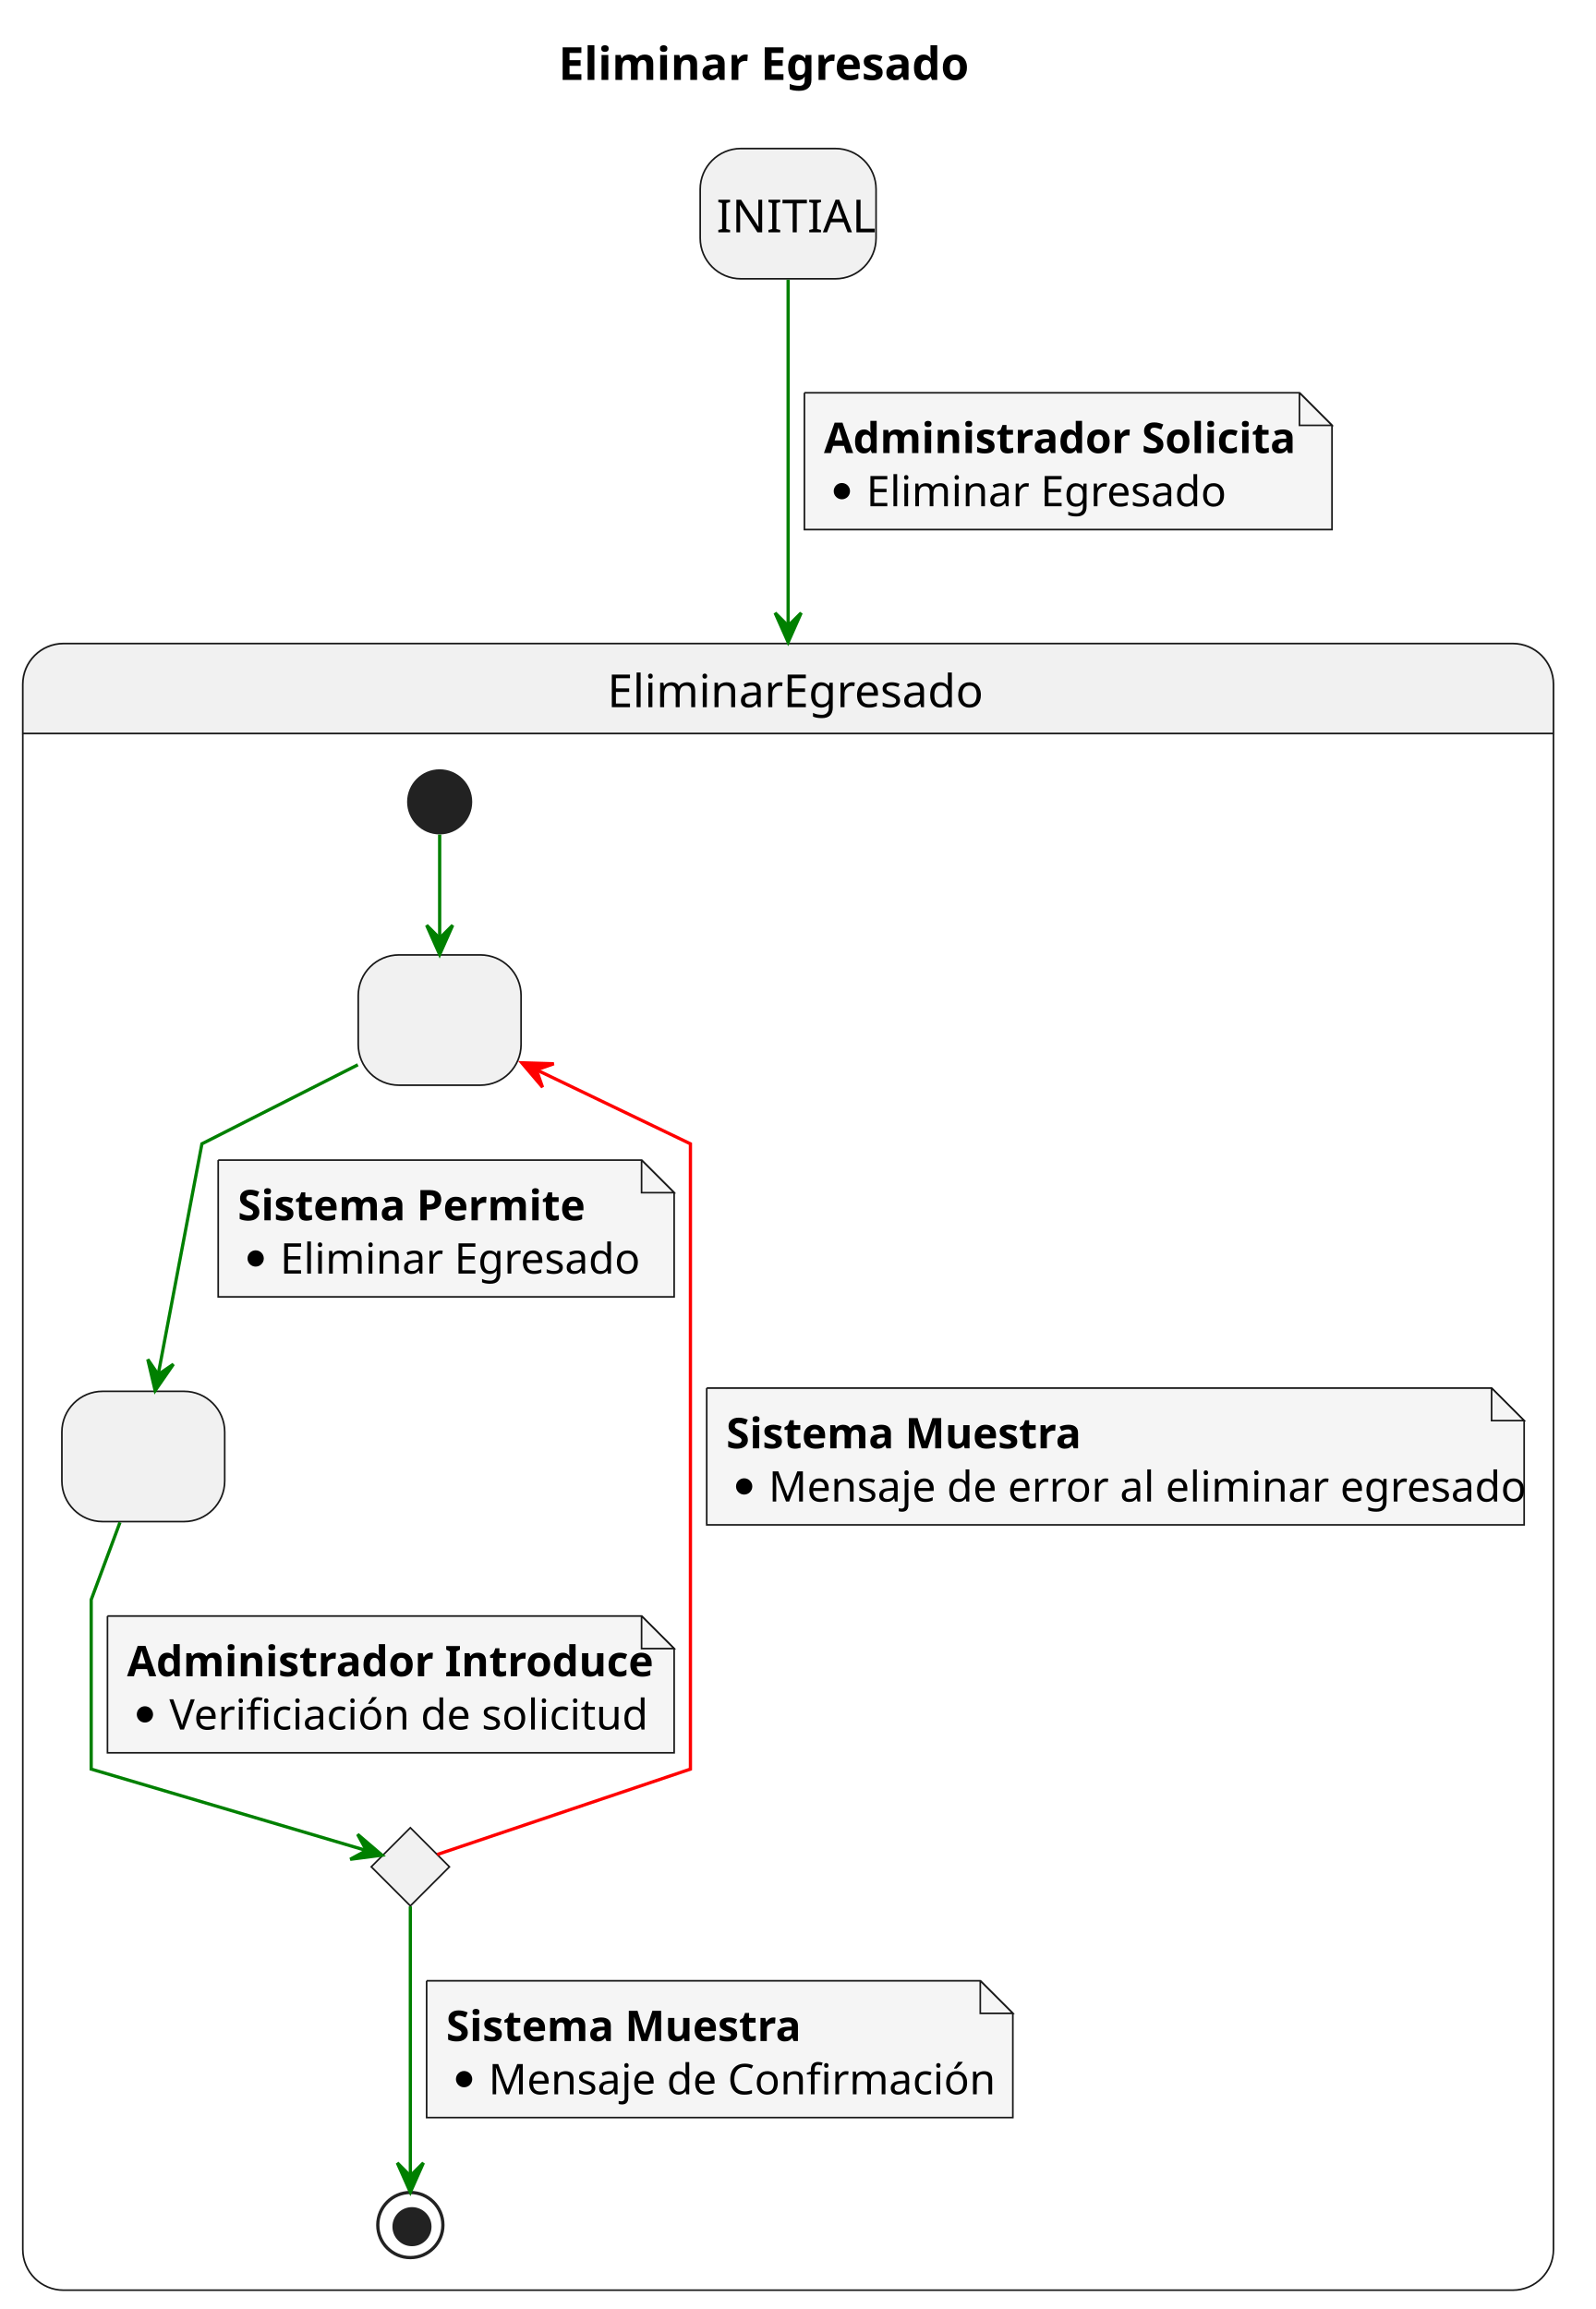
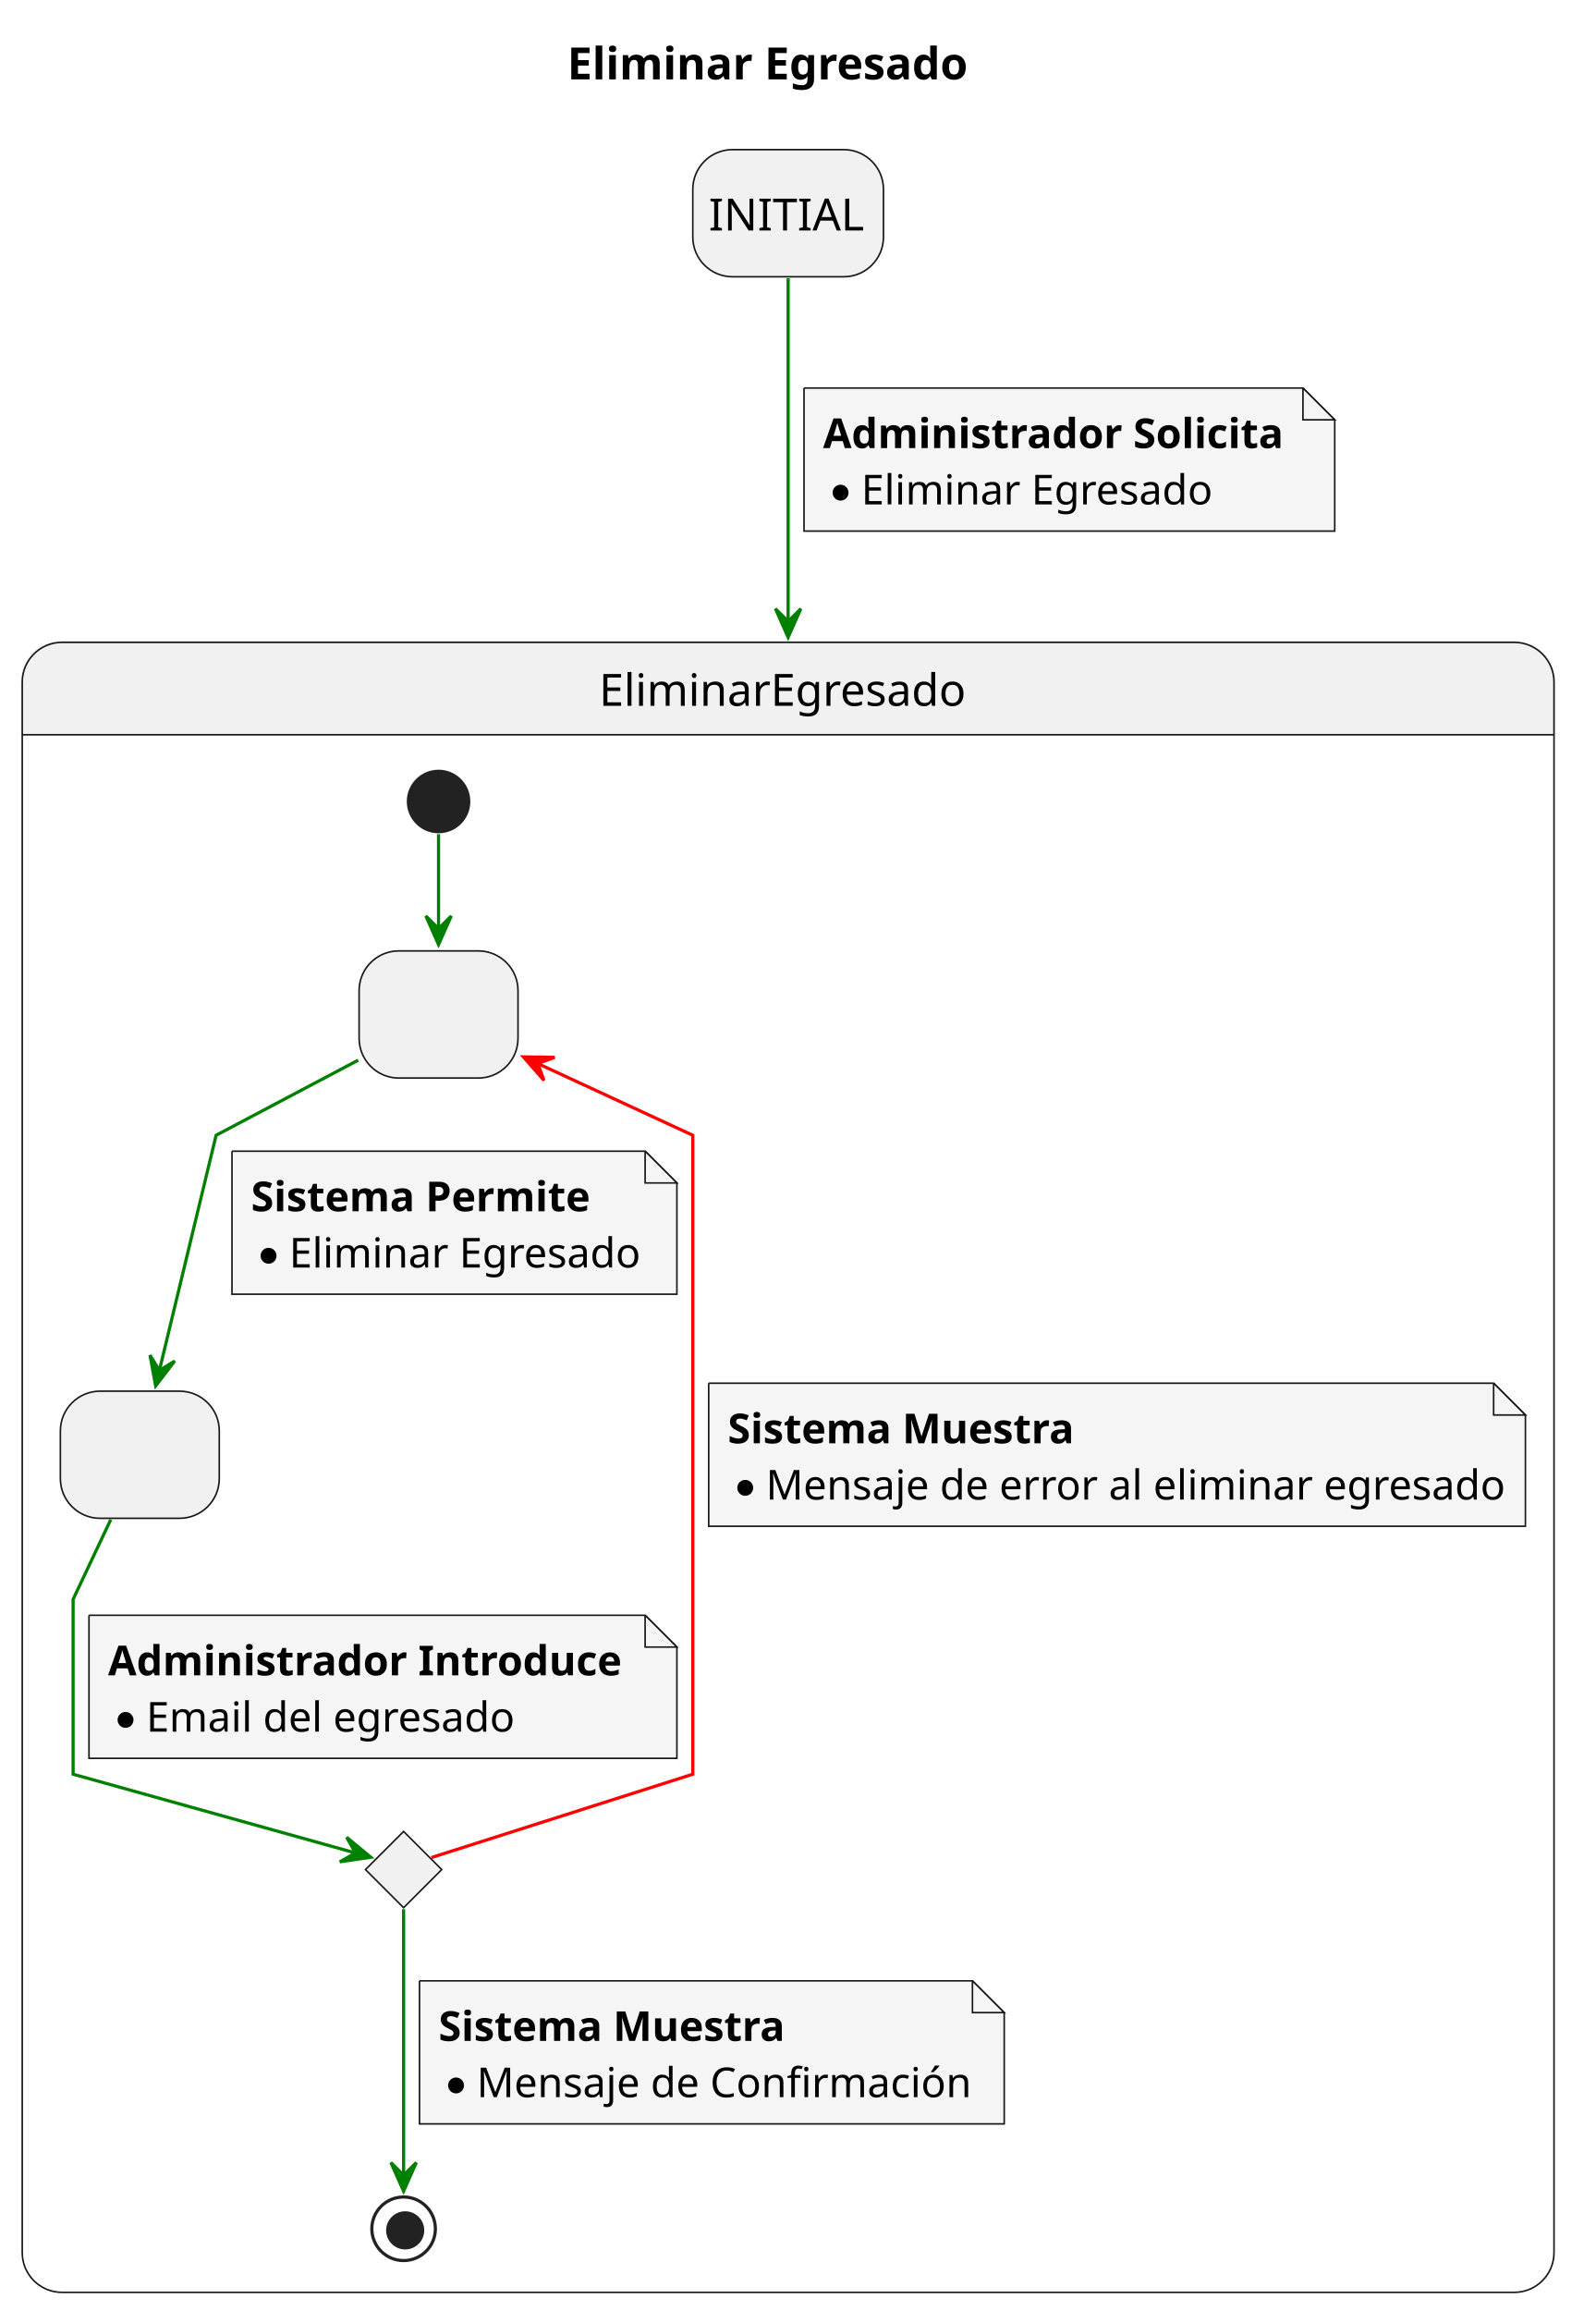
- <svg xmlns="http://www.w3.org/2000/svg" contentStyleType="text/css" height="709px" preserveAspectRatio="none" style="width:490px;height:709px;background:#FFFFFF;" version="1.1" viewBox="0 0 490 709" width="490px" zoomAndPan="magnify">
+ <svg xmlns="http://www.w3.org/2000/svg" contentStyleType="text/css" height="727px" preserveAspectRatio="none" style="width:502px;height:727px;background:#FFFFFF;" version="1.1" viewBox="0 0 502 727" width="502px" zoomAndPan="magnify">
  <defs />
  <g>
-     <rect fill="none" height="27.609" id="_title" style="stroke:none;stroke-width:1.0;" width="137" x="166.5" y="5" />
-     <text fill="#000000" font-family="sans-serif" font-size="14" font-weight="bold" lengthAdjust="spacing" textLength="127" x="171.5" y="24.533">Eliminar Egresado</text>
-     <rect fill="#F1F1F1" height="40" rx="12.5" ry="12.5" style="stroke:#181818;stroke-width:0.5;" width="54" x="215" y="45.609" />
-     <text fill="#000000" font-family="sans-serif" font-size="14" lengthAdjust="spacing" textLength="44" x="220" y="71.338">INITIAL</text>
-     <path d="M19.5,197.609 L464.5,197.609 A12.5,12.5 0 0 1 477,210.109 L477,225.219 L7,225.219 L7,210.109 A12.5,12.5 0 0 1 19.5,197.609 " fill="#F1F1F1" style="stroke:#F1F1F1;stroke-width:1.0;" />
-     <rect fill="none" height="505.609" rx="12.5" ry="12.5" style="stroke:#181818;stroke-width:0.5;" width="470" x="7" y="197.609" />
-     <line style="stroke:#181818;stroke-width:0.5;" x1="7" x2="477" y1="225.219" y2="225.219" />
-     <text fill="#000000" font-family="sans-serif" font-size="14" lengthAdjust="spacing" textLength="111" x="186.5" y="217.143">EliminarEgresado</text>
-     <rect fill="#F1F1F1" height="40" rx="12.5" ry="12.5" style="stroke:#181818;stroke-width:0.5;" width="50" x="110" y="293.219" />
-     <text fill="#000000" font-family="sans-serif" font-size="14" lengthAdjust="spacing" textLength="4" x="133" y="318.947"> </text>
-     <rect fill="#F1F1F1" height="40" rx="12.5" ry="12.5" style="stroke:#181818;stroke-width:0.5;" width="50" x="19" y="427.219" />
-     <text fill="#000000" font-family="sans-serif" font-size="14" lengthAdjust="spacing" textLength="4" x="42" y="452.947"> </text>
+     <rect fill="none" height="29.068" id="_title" style="stroke:none;stroke-width:1.0;" width="135" x="173.5" y="5" />
+     <text fill="#000000" font-family="sans-serif" font-size="14" font-weight="bold" lengthAdjust="spacing" textLength="125" x="178.5" y="24.966">Eliminar Egresado</text>
+     <rect fill="#F1F1F1" height="40" rx="12.5" ry="12.5" style="stroke:#181818;stroke-width:0.5;" width="60" x="218" y="47.068" />
+     <text fill="#000000" font-family="sans-serif" font-size="14" lengthAdjust="spacing" textLength="50" x="223" y="72.5">INITIAL</text>
+     <path d="M19.5,202.068 L476.5,202.068 A12.5,12.5 0 0 1 489,214.568 L489,231.136 L7,231.136 L7,214.568 A12.5,12.5 0 0 1 19.5,202.068 " fill="#F1F1F1" style="stroke:#F1F1F1;stroke-width:1.0;" />
+     <rect fill="none" height="519.068" rx="12.5" ry="12.5" style="stroke:#181818;stroke-width:0.5;" width="482" x="7" y="202.068" />
+     <line style="stroke:#181818;stroke-width:0.5;" x1="7" x2="489" y1="231.136" y2="231.136" />
+     <text fill="#000000" font-family="sans-serif" font-size="14" lengthAdjust="spacing" textLength="119" x="188.5" y="222.034">EliminarEgresado</text>
+     <rect fill="#F1F1F1" height="40" rx="12.5" ry="12.5" style="stroke:#181818;stroke-width:0.5;" width="50" x="113" y="299.136" />
+     <text fill="#000000" font-family="sans-serif" font-size="14" lengthAdjust="spacing" textLength="4" x="136" y="324.568"> </text>
+     <rect fill="#F1F1F1" height="40" rx="12.5" ry="12.5" style="stroke:#181818;stroke-width:0.5;" width="50" x="19" y="437.636" />
+     <text fill="#000000" font-family="sans-serif" font-size="14" lengthAdjust="spacing" textLength="4" x="42" y="463.068"> </text>
    <g id="elem_4">
-       <polygon fill="#F1F1F1" points="126,561.219,138,573.219,126,585.219,114,573.219,126,561.219" style="stroke:#181818;stroke-width:0.5;" />
+       <polygon fill="#F1F1F1" points="127,576.136,139,588.136,127,600.136,115,588.136,127,576.136" style="stroke:#181818;stroke-width:0.5;" />
    </g>
-     <ellipse cx="135" cy="246.219" fill="#222222" rx="10" ry="10" style="stroke:none;stroke-width:1.0;" />
-     <ellipse cx="126" cy="683.219" fill="none" rx="10" ry="10" style="stroke:#222222;stroke-width:1.0;" />
-     <ellipse cx="126.5" cy="683.719" fill="#222222" rx="6" ry="6" style="stroke:none;stroke-width:1.0;" />
+     <ellipse cx="138" cy="252.136" fill="#222222" rx="10" ry="10" style="stroke:none;stroke-width:1.0;" />
+     <ellipse cx="127" cy="701.136" fill="none" rx="10" ry="10" style="stroke:#222222;stroke-width:1.0;" />
+     <ellipse cx="127.5" cy="701.636" fill="#222222" rx="6" ry="6" style="stroke:none;stroke-width:1.0;" />
    <g id="link_*start*EliminarEgresado_2">
-       <path d="M135,256.259 C135,264.409 135,276.779 135,287.819 " fill="none" id="*start*EliminarEgresado-to-2" style="stroke:#008000;stroke-width:1.0;" />
-       <polygon fill="#008000" points="135,293.109,139,284.109,135,288.109,131,284.109,135,293.109" style="stroke:#008000;stroke-width:1.0;" />
+       <path d="M138,262.446 C138,270.236 138,281.736 138,292.266 " fill="none" id="*start*EliminarEgresado-to-2" style="stroke:#008000;stroke-width:1.0;" />
+       <polygon fill="#008000" points="138,297.146,142,288.146,138,292.146,134,288.146,138,297.146" style="stroke:#008000;stroke-width:1.0;" />
    </g>
    <g id="link_2_3">
-       <path d="M109.88,326.949 C88.76,337.659 62,351.219 62,351.219 C62,351.219 53.94,393.769 48.6,421.919 " fill="none" id="2-to-3" style="stroke:#008000;stroke-width:1.0;" />
-       <polygon fill="#008000" points="47.64,426.999,53.242,418.898,48.568,422.086,45.381,417.413,47.64,426.999" style="stroke:#008000;stroke-width:1.0;" />
-       <path d="M67,356.219 L67,398.219 L207,398.219 L207,366.219 L197,356.219 L67,356.219 " fill="#F5F5F5" style="stroke:#181818;stroke-width:0.5;" />
-       <path d="M197,356.219 L197,366.219 L207,366.219 L197,356.219 " fill="#F5F5F5" style="stroke:#181818;stroke-width:0.5;" />
-       <text fill="#000000" font-family="sans-serif" font-size="13" font-weight="bold" lengthAdjust="spacing" textLength="105" x="73" y="374.714">Sistema Permite</text>
-       <ellipse cx="78.5" cy="386.422" fill="#000000" rx="2.5" ry="2.5" style="stroke:#000000;stroke-width:0.0;" />
-       <text fill="#000000" font-family="sans-serif" font-size="13" lengthAdjust="spacing" textLength="106" x="86" y="391.065">Eliminar Egresado</text>
+       <path d="M112.73,333.496 C92.68,344.096 68,357.136 68,357.136 C68,357.136 57.19,401.936 50.08,431.416 " fill="none" id="2-to-3" style="stroke:#008000;stroke-width:1.0;" />
+       <polygon fill="#008000" points="48.98,435.976,54.973,428.161,50.149,431.114,47.195,426.29,48.98,435.976" style="stroke:#008000;stroke-width:1.0;" />
+       <path d="M73,362.136 L73,407.136 L213,407.136 L213,372.136 L203,362.136 L73,362.136 " fill="#F5F5F5" style="stroke:#181818;stroke-width:0.5;" />
+       <path d="M203,362.136 L203,372.136 L213,372.136 L203,362.136 " fill="#F5F5F5" style="stroke:#181818;stroke-width:0.5;" />
+       <text fill="#000000" font-family="sans-serif" font-size="13" font-weight="bold" lengthAdjust="spacing" textLength="108" x="79" y="381.033">Sistema Permite</text>
+       <ellipse cx="84.5" cy="395.048" fill="#000000" rx="2.5" ry="2.5" style="stroke:#000000;stroke-width:0.0;" />
+       <text fill="#000000" font-family="sans-serif" font-size="13" lengthAdjust="spacing" textLength="107" x="91" y="398.739">Eliminar Egresado</text>
    </g>
    <g id="link_3_4">
-       <path d="M36.84,467.459 C32.58,478.909 28,491.219 28,491.219 C28,491.219 28,543.219 28,543.219 C28,543.219 85.41,560.209 112.35,568.179 " fill="none" id="3-to-4" style="stroke:#008000;stroke-width:1.0;" />
-       <polygon fill="#008000" points="117.3,569.649,109.815,563.248,112.508,568.222,107.533,570.915,117.3,569.649" style="stroke:#008000;stroke-width:1.0;" />
-       <path d="M33,496.219 L33,538.219 L207,538.219 L207,506.219 L197,496.219 L33,496.219 " fill="#F5F5F5" style="stroke:#181818;stroke-width:0.5;" />
-       <path d="M197,496.219 L197,506.219 L207,506.219 L197,496.219 " fill="#F5F5F5" style="stroke:#181818;stroke-width:0.5;" />
-       <text fill="#000000" font-family="sans-serif" font-size="13" font-weight="bold" lengthAdjust="spacing" textLength="153" x="39" y="514.714">Administrador Introduce</text>
-       <ellipse cx="44.5" cy="526.422" fill="#000000" rx="2.5" ry="2.5" style="stroke:#000000;stroke-width:0.0;" />
-       <text fill="#000000" font-family="sans-serif" font-size="13" lengthAdjust="spacing" textLength="140" x="52" y="531.065">Verificiación de solicitud</text>
+       <path d="M34.85,478.026 C29.19,490.016 23,503.136 23,503.136 C23,503.136 23,558.136 23,558.136 C23,558.136 83.49,575.006 112.2,583.006 " fill="none" id="3-to-4" style="stroke:#008000;stroke-width:1.0;" />
+       <polygon fill="#008000" points="116.68,584.256,109.086,577.985,111.864,582.913,106.936,585.691,116.68,584.256" style="stroke:#008000;stroke-width:1.0;" />
+       <path d="M28,508.136 L28,553.136 L213,553.136 L213,518.136 L203,508.136 L28,508.136 " fill="#F5F5F5" style="stroke:#181818;stroke-width:0.5;" />
+       <path d="M203,508.136 L203,518.136 L213,518.136 L203,508.136 " fill="#F5F5F5" style="stroke:#181818;stroke-width:0.5;" />
+       <text fill="#000000" font-family="sans-serif" font-size="13" font-weight="bold" lengthAdjust="spacing" textLength="164" x="34" y="527.033">Administrador Introduce</text>
+       <ellipse cx="39.5" cy="541.048" fill="#000000" rx="2.5" ry="2.5" style="stroke:#000000;stroke-width:0.0;" />
+       <text fill="#000000" font-family="sans-serif" font-size="13" lengthAdjust="spacing" textLength="112" x="46" y="544.739">Email del egresado</text>
    </g>
    <g id="link_4_*end*EliminarEgresado">
-       <path d="M126,585.369 C126,605.149 126,646.309 126,668.059 " fill="none" id="4-to-*end*EliminarEgresado" style="stroke:#008000;stroke-width:1.0;" />
-       <polygon fill="#008000" points="126,673.139,130,664.139,126,668.139,122,664.139,126,673.139" style="stroke:#008000;stroke-width:1.0;" />
-       <path d="M131,608.219 L131,650.219 L311,650.219 L311,618.219 L301,608.219 L131,608.219 " fill="#F5F5F5" style="stroke:#181818;stroke-width:0.5;" />
-       <path d="M301,608.219 L301,618.219 L311,618.219 L301,608.219 " fill="#F5F5F5" style="stroke:#181818;stroke-width:0.5;" />
-       <text fill="#000000" font-family="sans-serif" font-size="13" font-weight="bold" lengthAdjust="spacing" textLength="105" x="137" y="626.714">Sistema Muestra</text>
-       <ellipse cx="142.5" cy="638.422" fill="#000000" rx="2.5" ry="2.5" style="stroke:#000000;stroke-width:0.0;" />
-       <text fill="#000000" font-family="sans-serif" font-size="13" lengthAdjust="spacing" textLength="146" x="150" y="643.065">Mensaje de Confirmación</text>
+       <path d="M127,600.596 C127,620.576 127,661.806 127,684.426 " fill="none" id="4-to-*end*EliminarEgresado" style="stroke:#008000;stroke-width:1.0;" />
+       <polygon fill="#008000" points="127,689.296,131,680.296,127,684.296,123,680.296,127,689.296" style="stroke:#008000;stroke-width:1.0;" />
+       <path d="M132,623.136 L132,668.136 L316,668.136 L316,633.136 L306,623.136 L132,623.136 " fill="#F5F5F5" style="stroke:#181818;stroke-width:0.5;" />
+       <path d="M306,623.136 L306,633.136 L316,633.136 L306,623.136 " fill="#F5F5F5" style="stroke:#181818;stroke-width:0.5;" />
+       <text fill="#000000" font-family="sans-serif" font-size="13" font-weight="bold" lengthAdjust="spacing" textLength="110" x="138" y="642.033">Sistema Muestra</text>
+       <ellipse cx="143.5" cy="656.048" fill="#000000" rx="2.5" ry="2.5" style="stroke:#000000;stroke-width:0.0;" />
+       <text fill="#000000" font-family="sans-serif" font-size="13" lengthAdjust="spacing" textLength="151" x="150" y="659.739">Mensaje de Confirmación</text>
    </g>
    <g id="link_4_2">
-       <path d="M134.25,569.439 C155.77,562.179 212,543.219 212,543.219 C212,543.219 212,351.219 212,351.219 C212,351.219 186.44,338.939 164.77,328.519 " fill="none" id="4-to-2" style="stroke:#FF0000;stroke-width:1.0;" />
-       <polygon fill="#FF0000" points="160.21,326.339,166.587,333.845,164.716,328.506,170.054,326.635,160.21,326.339" style="stroke:#FF0000;stroke-width:1.0;" />
-       <path d="M217,426.219 L217,468.219 L468,468.219 L468,436.219 L458,426.219 L217,426.219 " fill="#F5F5F5" style="stroke:#181818;stroke-width:0.5;" />
-       <path d="M458,426.219 L458,436.219 L468,436.219 L458,426.219 " fill="#F5F5F5" style="stroke:#181818;stroke-width:0.5;" />
-       <text fill="#000000" font-family="sans-serif" font-size="13" font-weight="bold" lengthAdjust="spacing" textLength="105" x="223" y="444.714">Sistema Muestra</text>
-       <ellipse cx="228.5" cy="456.422" fill="#000000" rx="2.5" ry="2.5" style="stroke:#000000;stroke-width:0.0;" />
-       <text fill="#000000" font-family="sans-serif" font-size="13" lengthAdjust="spacing" textLength="217" x="236" y="461.065">Mensaje de error al eliminar egresado</text>
+       <path d="M135.73,584.356 C158.5,577.096 218,558.136 218,558.136 C218,558.136 218,357.136 218,357.136 C218,357.136 191.67,344.956 169.22,334.576 " fill="none" id="4-to-2" style="stroke:#FF0000;stroke-width:1.0;" />
+       <polygon fill="#FF0000" points="164.69,332.476,171.181,339.883,169.228,334.574,174.538,332.621,164.69,332.476" style="stroke:#FF0000;stroke-width:1.0;" />
+       <path d="M223,435.136 L223,480.136 L480,480.136 L480,445.136 L470,435.136 L223,435.136 " fill="#F5F5F5" style="stroke:#181818;stroke-width:0.5;" />
+       <path d="M470,435.136 L470,445.136 L480,445.136 L470,435.136 " fill="#F5F5F5" style="stroke:#181818;stroke-width:0.5;" />
+       <text fill="#000000" font-family="sans-serif" font-size="13" font-weight="bold" lengthAdjust="spacing" textLength="110" x="229" y="454.033">Sistema Muestra</text>
+       <ellipse cx="234.5" cy="468.048" fill="#000000" rx="2.5" ry="2.5" style="stroke:#000000;stroke-width:0.0;" />
+       <text fill="#000000" font-family="sans-serif" font-size="13" lengthAdjust="spacing" textLength="224" x="241" y="471.739">Mensaje de error al eliminar egresado</text>
    </g>
    <g id="link_startState_EliminarEgresado">
-       <path d="M242,85.869 C242,108.069 242,147.299 242,192.009 " fill="none" id="startState-to-EliminarEgresado" style="stroke:#008000;stroke-width:1.0;" />
-       <polygon fill="#008000" points="242,197.199,246,188.199,242,192.199,238,188.199,242,197.199" style="stroke:#008000;stroke-width:1.0;" />
-       <path d="M247,120.609 L247,162.609 L409,162.609 L409,130.609 L399,120.609 L247,120.609 " fill="#F5F5F5" style="stroke:#181818;stroke-width:0.5;" />
-       <path d="M399,120.609 L399,130.609 L409,130.609 L399,120.609 " fill="#F5F5F5" style="stroke:#181818;stroke-width:0.5;" />
-       <text fill="#000000" font-family="sans-serif" font-size="13" font-weight="bold" lengthAdjust="spacing" textLength="141" x="253" y="139.105">Administrador Solicita</text>
-       <ellipse cx="258.5" cy="150.812" fill="#000000" rx="2.5" ry="2.5" style="stroke:#000000;stroke-width:0.0;" />
-       <text fill="#000000" font-family="sans-serif" font-size="13" lengthAdjust="spacing" textLength="106" x="266" y="155.456">Eliminar Egresado</text>
+       <path d="M248,87.538 C248,110.068 248,149.968 248,195.538 " fill="none" id="startState-to-EliminarEgresado" style="stroke:#008000;stroke-width:1.0;" />
+       <polygon fill="#008000" points="248,200.488,252,191.488,248,195.488,244,191.488,248,200.488" style="stroke:#008000;stroke-width:1.0;" />
+       <path d="M253,122.068 L253,167.068 L420,167.068 L420,132.068 L410,122.068 L253,122.068 " fill="#F5F5F5" style="stroke:#181818;stroke-width:0.5;" />
+       <path d="M410,122.068 L410,132.068 L420,132.068 L410,122.068 " fill="#F5F5F5" style="stroke:#181818;stroke-width:0.5;" />
+       <text fill="#000000" font-family="sans-serif" font-size="13" font-weight="bold" lengthAdjust="spacing" textLength="146" x="259" y="140.965">Administrador Solicita</text>
+       <ellipse cx="264.5" cy="154.98" fill="#000000" rx="2.5" ry="2.5" style="stroke:#000000;stroke-width:0.0;" />
+       <text fill="#000000" font-family="sans-serif" font-size="13" lengthAdjust="spacing" textLength="107" x="271" y="158.671">Eliminar Egresado</text>
    </g>
  </g>
</svg>
